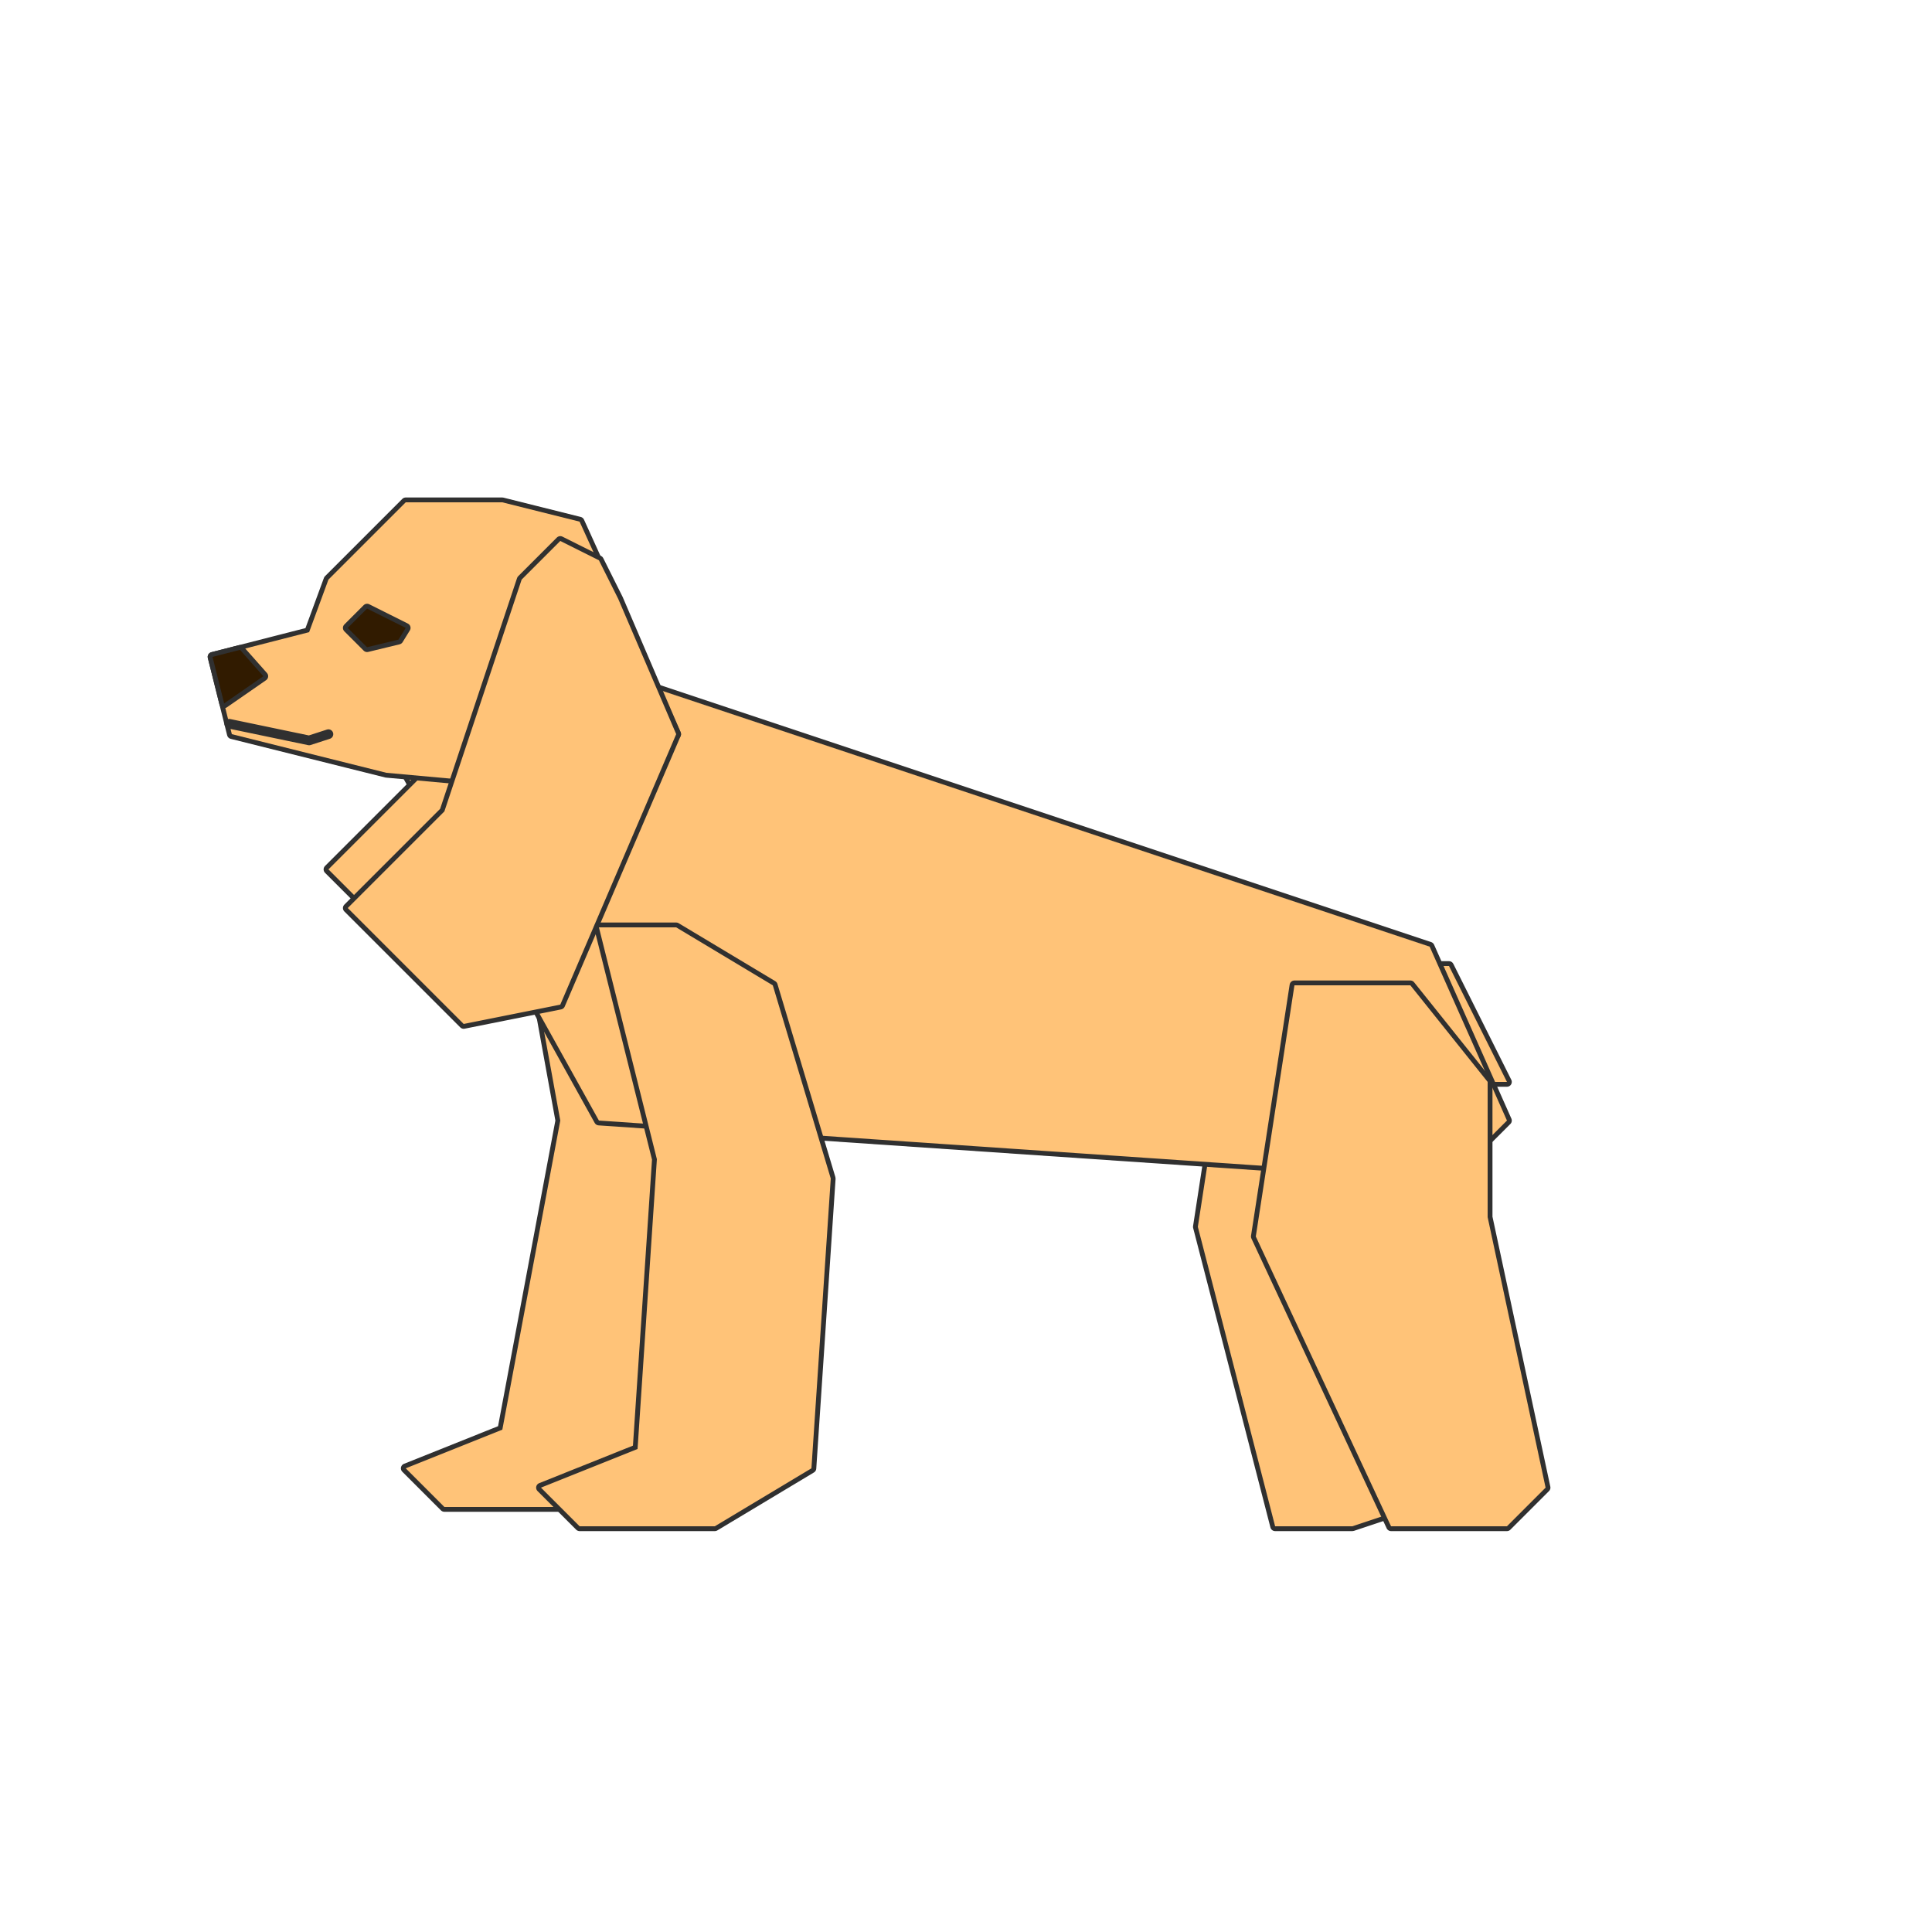
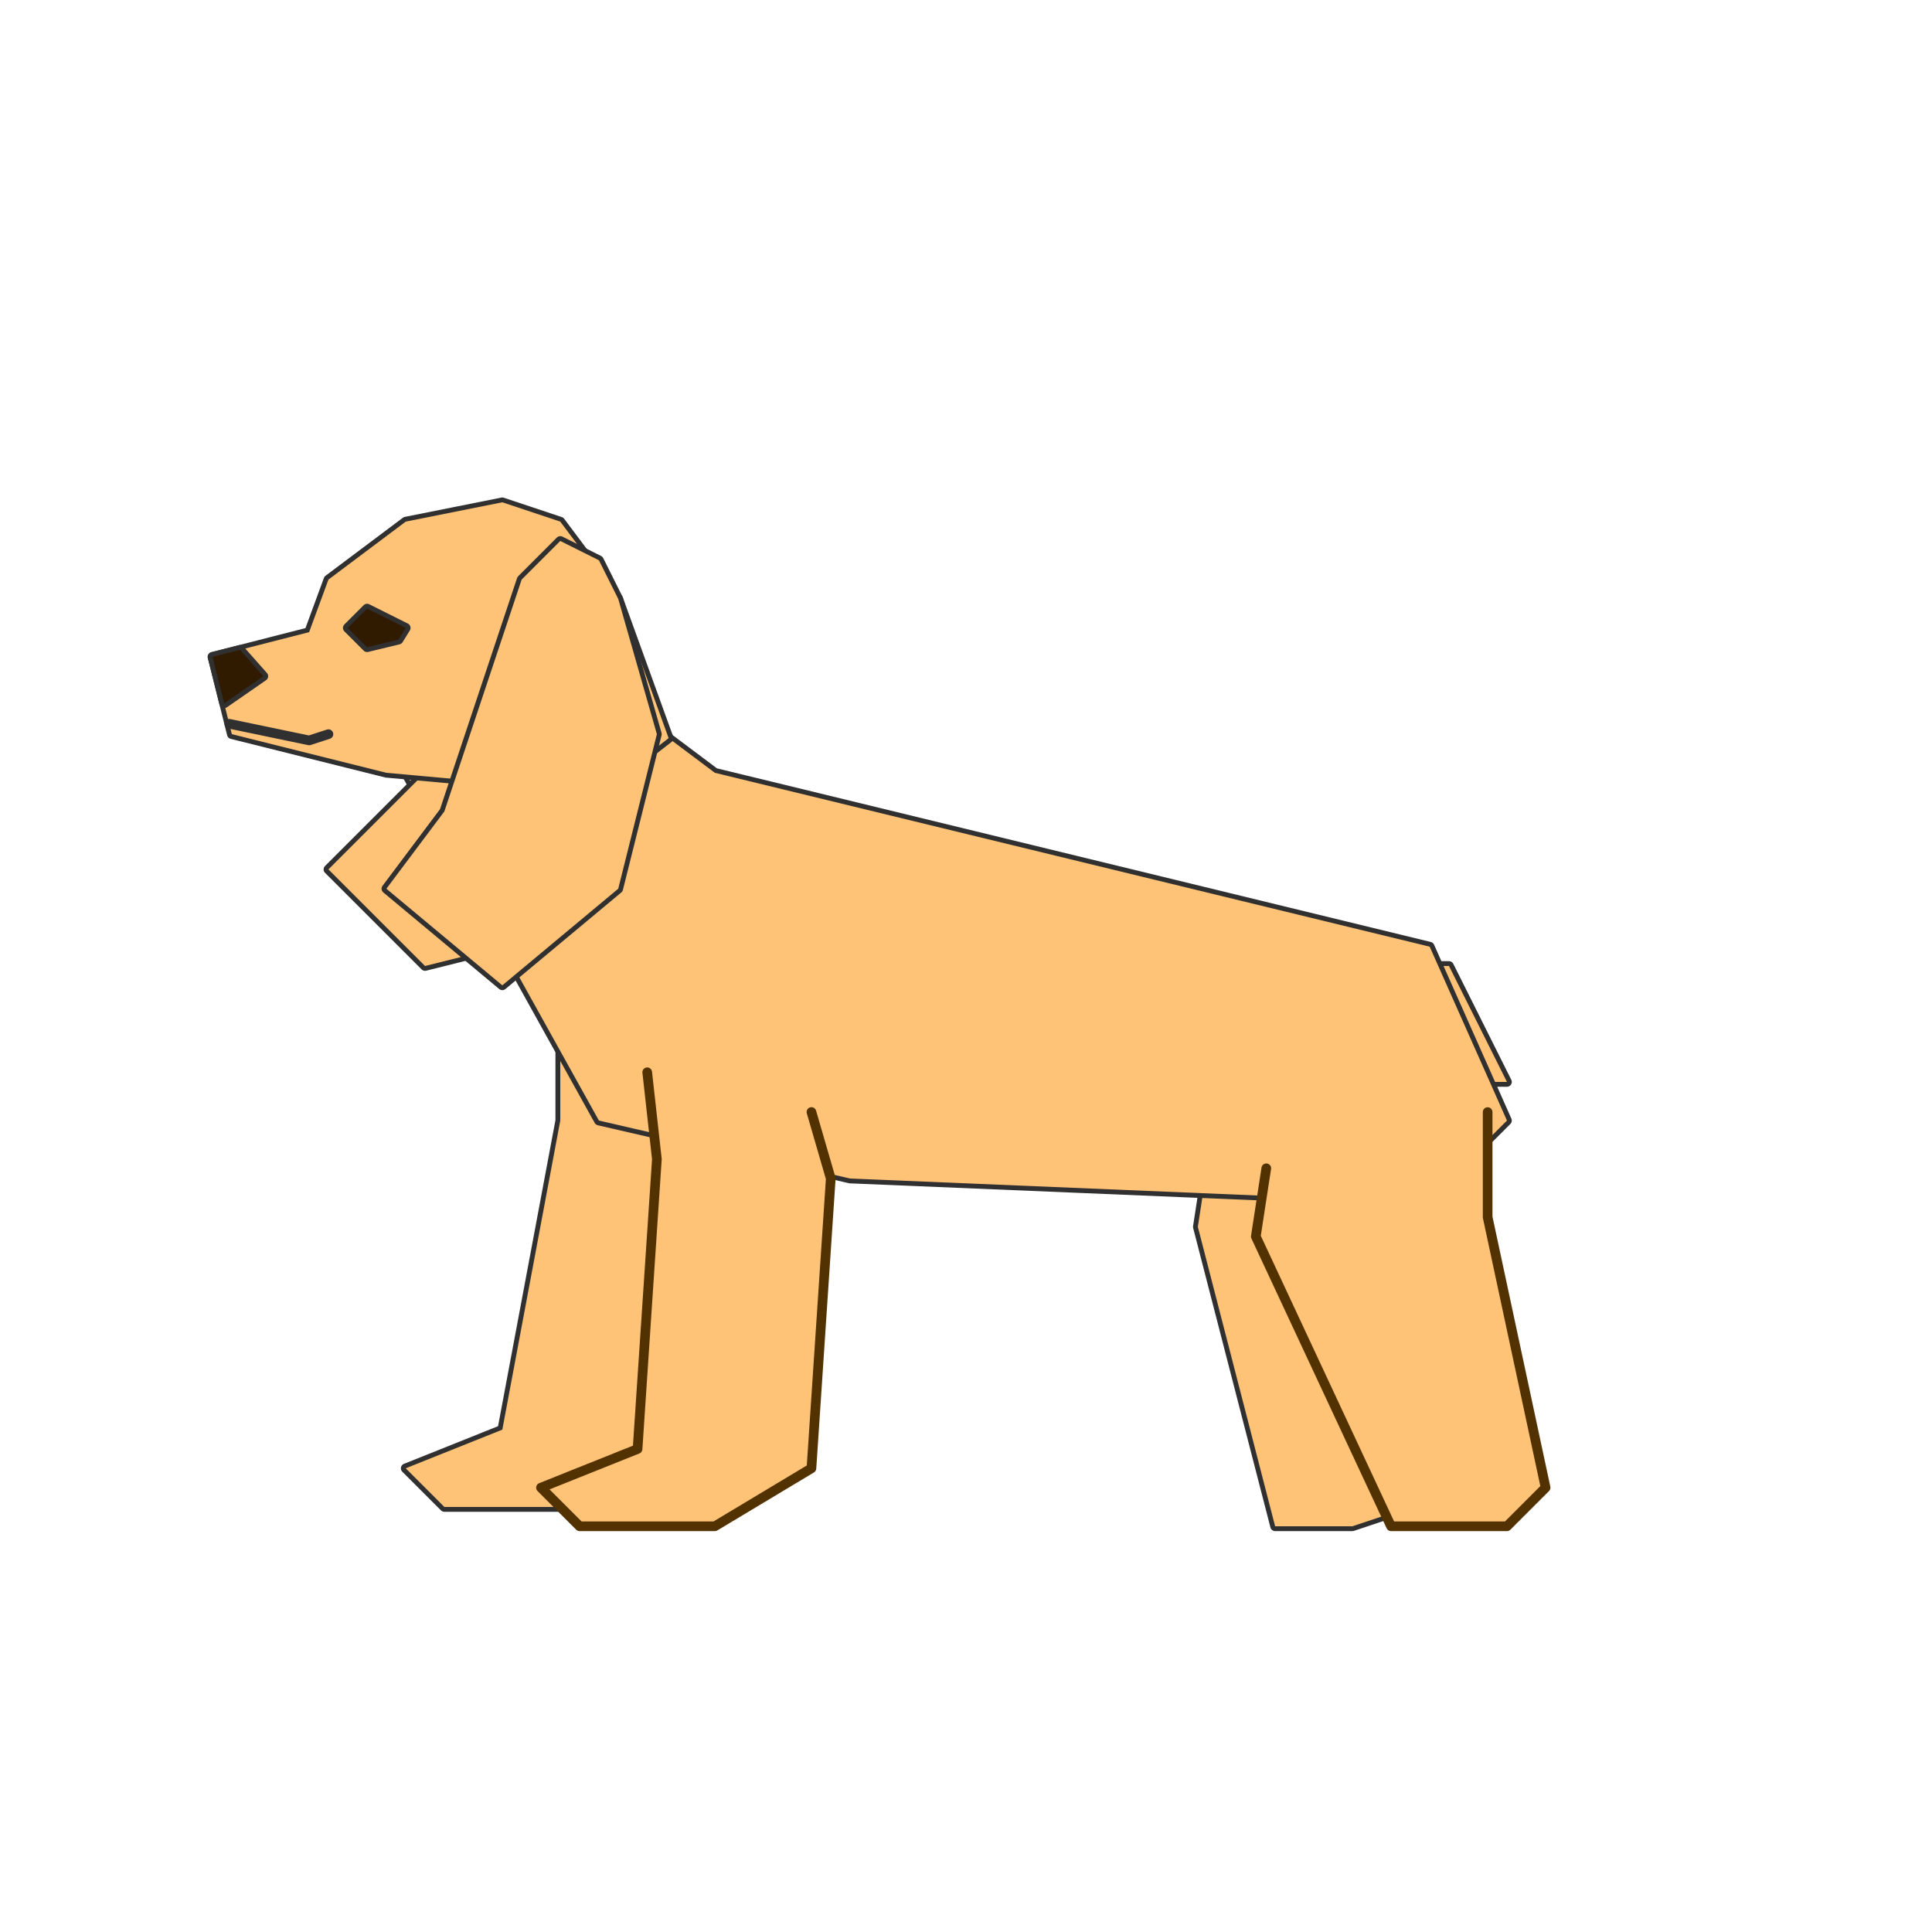
<svg xmlns="http://www.w3.org/2000/svg" width="100" height="100" viewBox="0 0 100 100" version="1.1" id="svg1">
  <defs id="defs1" />
  <g id="layer1">
-     <path style="fill:#ffc378;fill-opacity:1;stroke:#303030;stroke-width:0.5;stroke-linecap:round;stroke-linejoin:round;stroke-dasharray:none;stroke-opacity:1;paint-order:markers stroke fill" d="M 29,58 26,74 21,76 23,78 H 30 L 33,76 36,60 35,50 32,47 H 27 Z" id="path4" />
+     <path style="fill:#ffc378;fill-opacity:1;stroke:#303030;stroke-width:0.5;stroke-linecap:round;stroke-linejoin:round;stroke-dasharray:none;stroke-opacity:1;paint-order:markers stroke fill" d="M 29,58 26,74 21,76 23,78 H 30 L 33,76 36,60 35,50 32,47 29,50 Z" id="path4" />
    <path style="fill:#ffc378;fill-opacity:1;stroke:#303030;stroke-width:0.5;stroke-linecap:round;stroke-linejoin:round;stroke-dasharray:none;stroke-opacity:1;paint-order:markers stroke fill" d="M 64,50.5 62,63.5 66,79 H 70 L 73,78 75,77 71,63 72,56 69,51 Z" id="path7" />
    <path style="fill:#ffc378;fill-opacity:1;stroke:#303030;stroke-width:0.5;stroke-linecap:round;stroke-linejoin:round;stroke-dasharray:none;stroke-opacity:1;paint-order:markers stroke fill" d="M 74,50 H 75 L 78,56 H 76 L 75,52 Z" id="path9" />
-     <path style="fill:#ffc378;fill-opacity:1;stroke:#303030;stroke-width:0.5;stroke-linecap:round;stroke-linejoin:round;stroke-dasharray:none;stroke-opacity:1;paint-order:markers stroke fill" d="M 21,40 31,58 75,61 78,58 74,49 29,34 22,35 Z" id="path3" />
+     <path style="fill:#ffc378;fill-opacity:1;stroke:#303030;stroke-width:0.5;stroke-linecap:round;stroke-linejoin:round;stroke-dasharray:none;stroke-opacity:1;paint-order:markers stroke fill" d="M 21,40 31,58 44,61 68,62 75,61 78,58 74,49 37,40 29,34 22,35 Z" id="path3" />
    <path style="fill:#ffc378;fill-opacity:1;stroke:#303030;stroke-width:0.5;stroke-linecap:round;stroke-linejoin:round;stroke-dasharray:none;stroke-opacity:1;paint-order:markers stroke fill" d="M 30,30 32,36 26,49 22,50 17,45 22,40 25,28 27,27 29,28 Z" id="path8" />
-     <path style="fill:#ffc378;fill-opacity:1;stroke:#303030;stroke-width:0.5;stroke-linecap:round;stroke-linejoin:round;stroke-dasharray:none;stroke-opacity:1;paint-order:markers stroke fill" d="M 26,26 H 21 L 17,30 16,32.72 11,34 12,38 20,40 31,41 35,38 30,27 Z" id="path1" />
-     <path style="fill:#ffc378;fill-opacity:1;stroke:#303030;stroke-width:0.5;stroke-linecap:round;stroke-linejoin:round;stroke-dasharray:none;stroke-opacity:1;paint-order:markers stroke fill" d="M 32,31 35,38 29,52 24,53 18,47 23,42 27,30 29,28 31,29 Z" id="path2" />
-     <path style="fill:#ffc378;fill-opacity:1;stroke:#303030;stroke-width:0.5;stroke-linecap:round;stroke-linejoin:round;stroke-dasharray:none;stroke-opacity:1;paint-order:markers stroke fill" d="M 67,51 65,64 72,79 H 78 L 80,77 77,63 V 56 L 73,51 Z" id="path6" />
-     <path style="fill:#ffc378;fill-opacity:1;stroke:#303030;stroke-width:0.5;stroke-linecap:round;stroke-linejoin:round;stroke-dasharray:none;stroke-opacity:1;paint-order:markers stroke fill" d="M 31,48 34,60 33,75 28,77 30,79 H 37 L 42,76 43,61 40,51 35,48 Z" id="path5" />
+     <path style="fill:#ffc378;fill-opacity:1;stroke:#303030;stroke-width:0.5;stroke-linecap:round;stroke-linejoin:round;stroke-dasharray:none;stroke-opacity:1;paint-order:markers stroke fill" d="M 26,26 21,27 17,30 16,32.72 11,34 12,38 20,40 31,41 34.608,38.206 32,31 29,27 Z" id="path1" />
+     <path style="fill:#ffc378;fill-opacity:1;stroke:#303030;stroke-width:0.5;stroke-linecap:round;stroke-linejoin:round;stroke-dasharray:none;stroke-opacity:1;paint-order:markers stroke fill" d="M 32,31 34,38 32,46 26,51 20,46 23,42 27,30 29,28 31,29 Z" id="path2" />
    <path style="fill:#311b00;fill-opacity:1;stroke:#303030;stroke-width:0.5;stroke-linecap:round;stroke-linejoin:round;stroke-dasharray:none;stroke-opacity:1;paint-order:markers stroke fill" d="M 11,34 12.422,33.636 13.63,35 11.602,36.406 Z" id="path10" />
    <path style="fill:#311b00;fill-opacity:1;stroke:#303030;stroke-width:0.5;stroke-linecap:round;stroke-linejoin:round;stroke-dasharray:none;stroke-opacity:1;paint-order:markers stroke fill" d="M 19,31.5 21,32.5 20.627,33.106 19,33.5 18,32.5 Z" id="path11" />
    <path style="fill:none;fill-opacity:1;stroke:#303030;stroke-width:0.5;stroke-linecap:round;stroke-linejoin:round;stroke-dasharray:none;stroke-opacity:1;paint-order:markers stroke fill" d="M 11.866,37.462 16,38.324 17,38" id="path12" />
  </g>
+   <g id="layer3">
+     <path style="fill:#ffc378;fill-opacity:1;stroke:none;stroke-width:0.5;stroke-linecap:round;stroke-linejoin:round;stroke-dasharray:none;stroke-opacity:1;paint-order:markers stroke fill" d="M 67,51 65,64 72,79 H 78 L 80,77 77,63 V 56 L 73,51 Z" id="path14" />
+     <path style="fill:none;fill-opacity:1;stroke:#523200;stroke-width:0.5;stroke-linecap:round;stroke-linejoin:round;stroke-dasharray:none;stroke-opacity:1;paint-order:markers stroke fill" d="M 65.543,60.47 65,64 72,79 H 78 L 80,77 77,63 V 57.561" id="path6" />
+   </g>
+   <g id="layer2">
+     <path style="fill:#ffc378;fill-opacity:1;stroke:none;stroke-width:0.5;stroke-linecap:round;stroke-linejoin:round;stroke-dasharray:none;stroke-opacity:1;paint-order:markers stroke fill" d="M 33,51 34,60 33,75 28,77 30,79 H 37 L 42,76 43,61 40,51 35,48 Z" id="path5" />
+     <path style="fill:none;fill-opacity:1;stroke:#523200;stroke-width:0.5;stroke-linecap:round;stroke-linejoin:round;stroke-dasharray:none;stroke-opacity:1;paint-order:markers stroke fill" d="M 33.5,55.5 34,60 33,75 28,77 30,79 H 37 L 42,76 43,61 42,57.557" id="path13" />
+   </g>
</svg>
